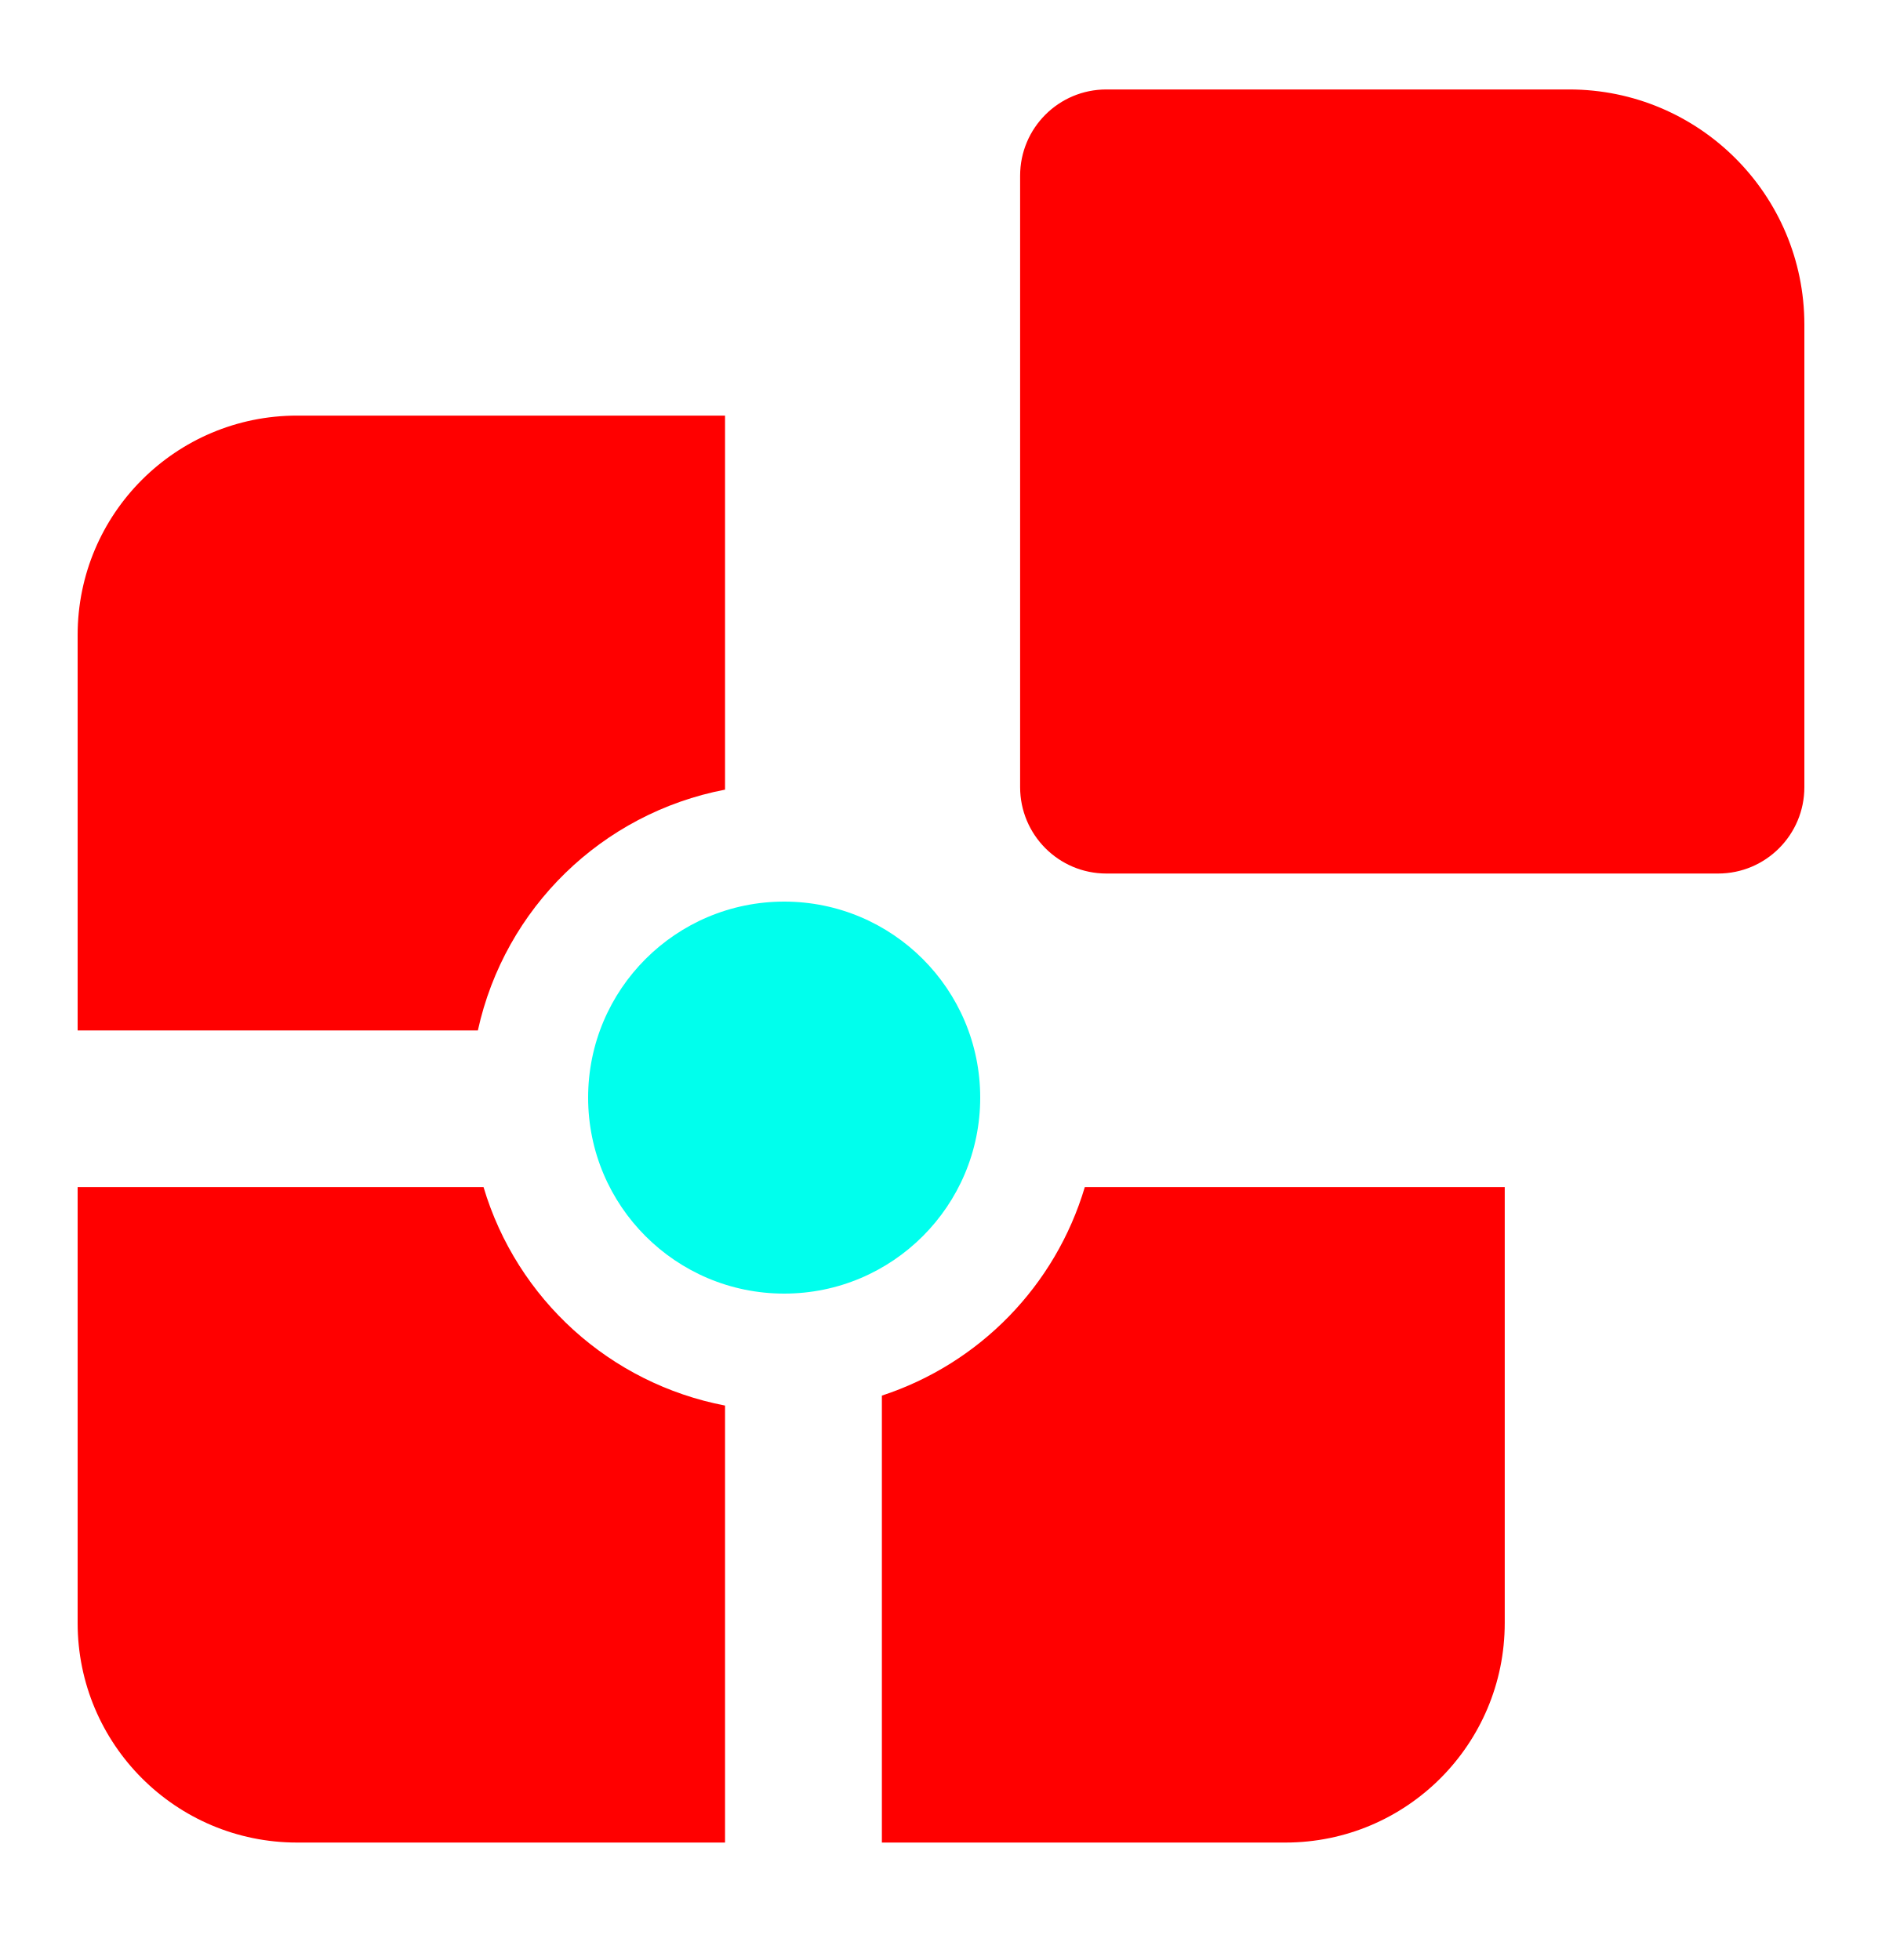
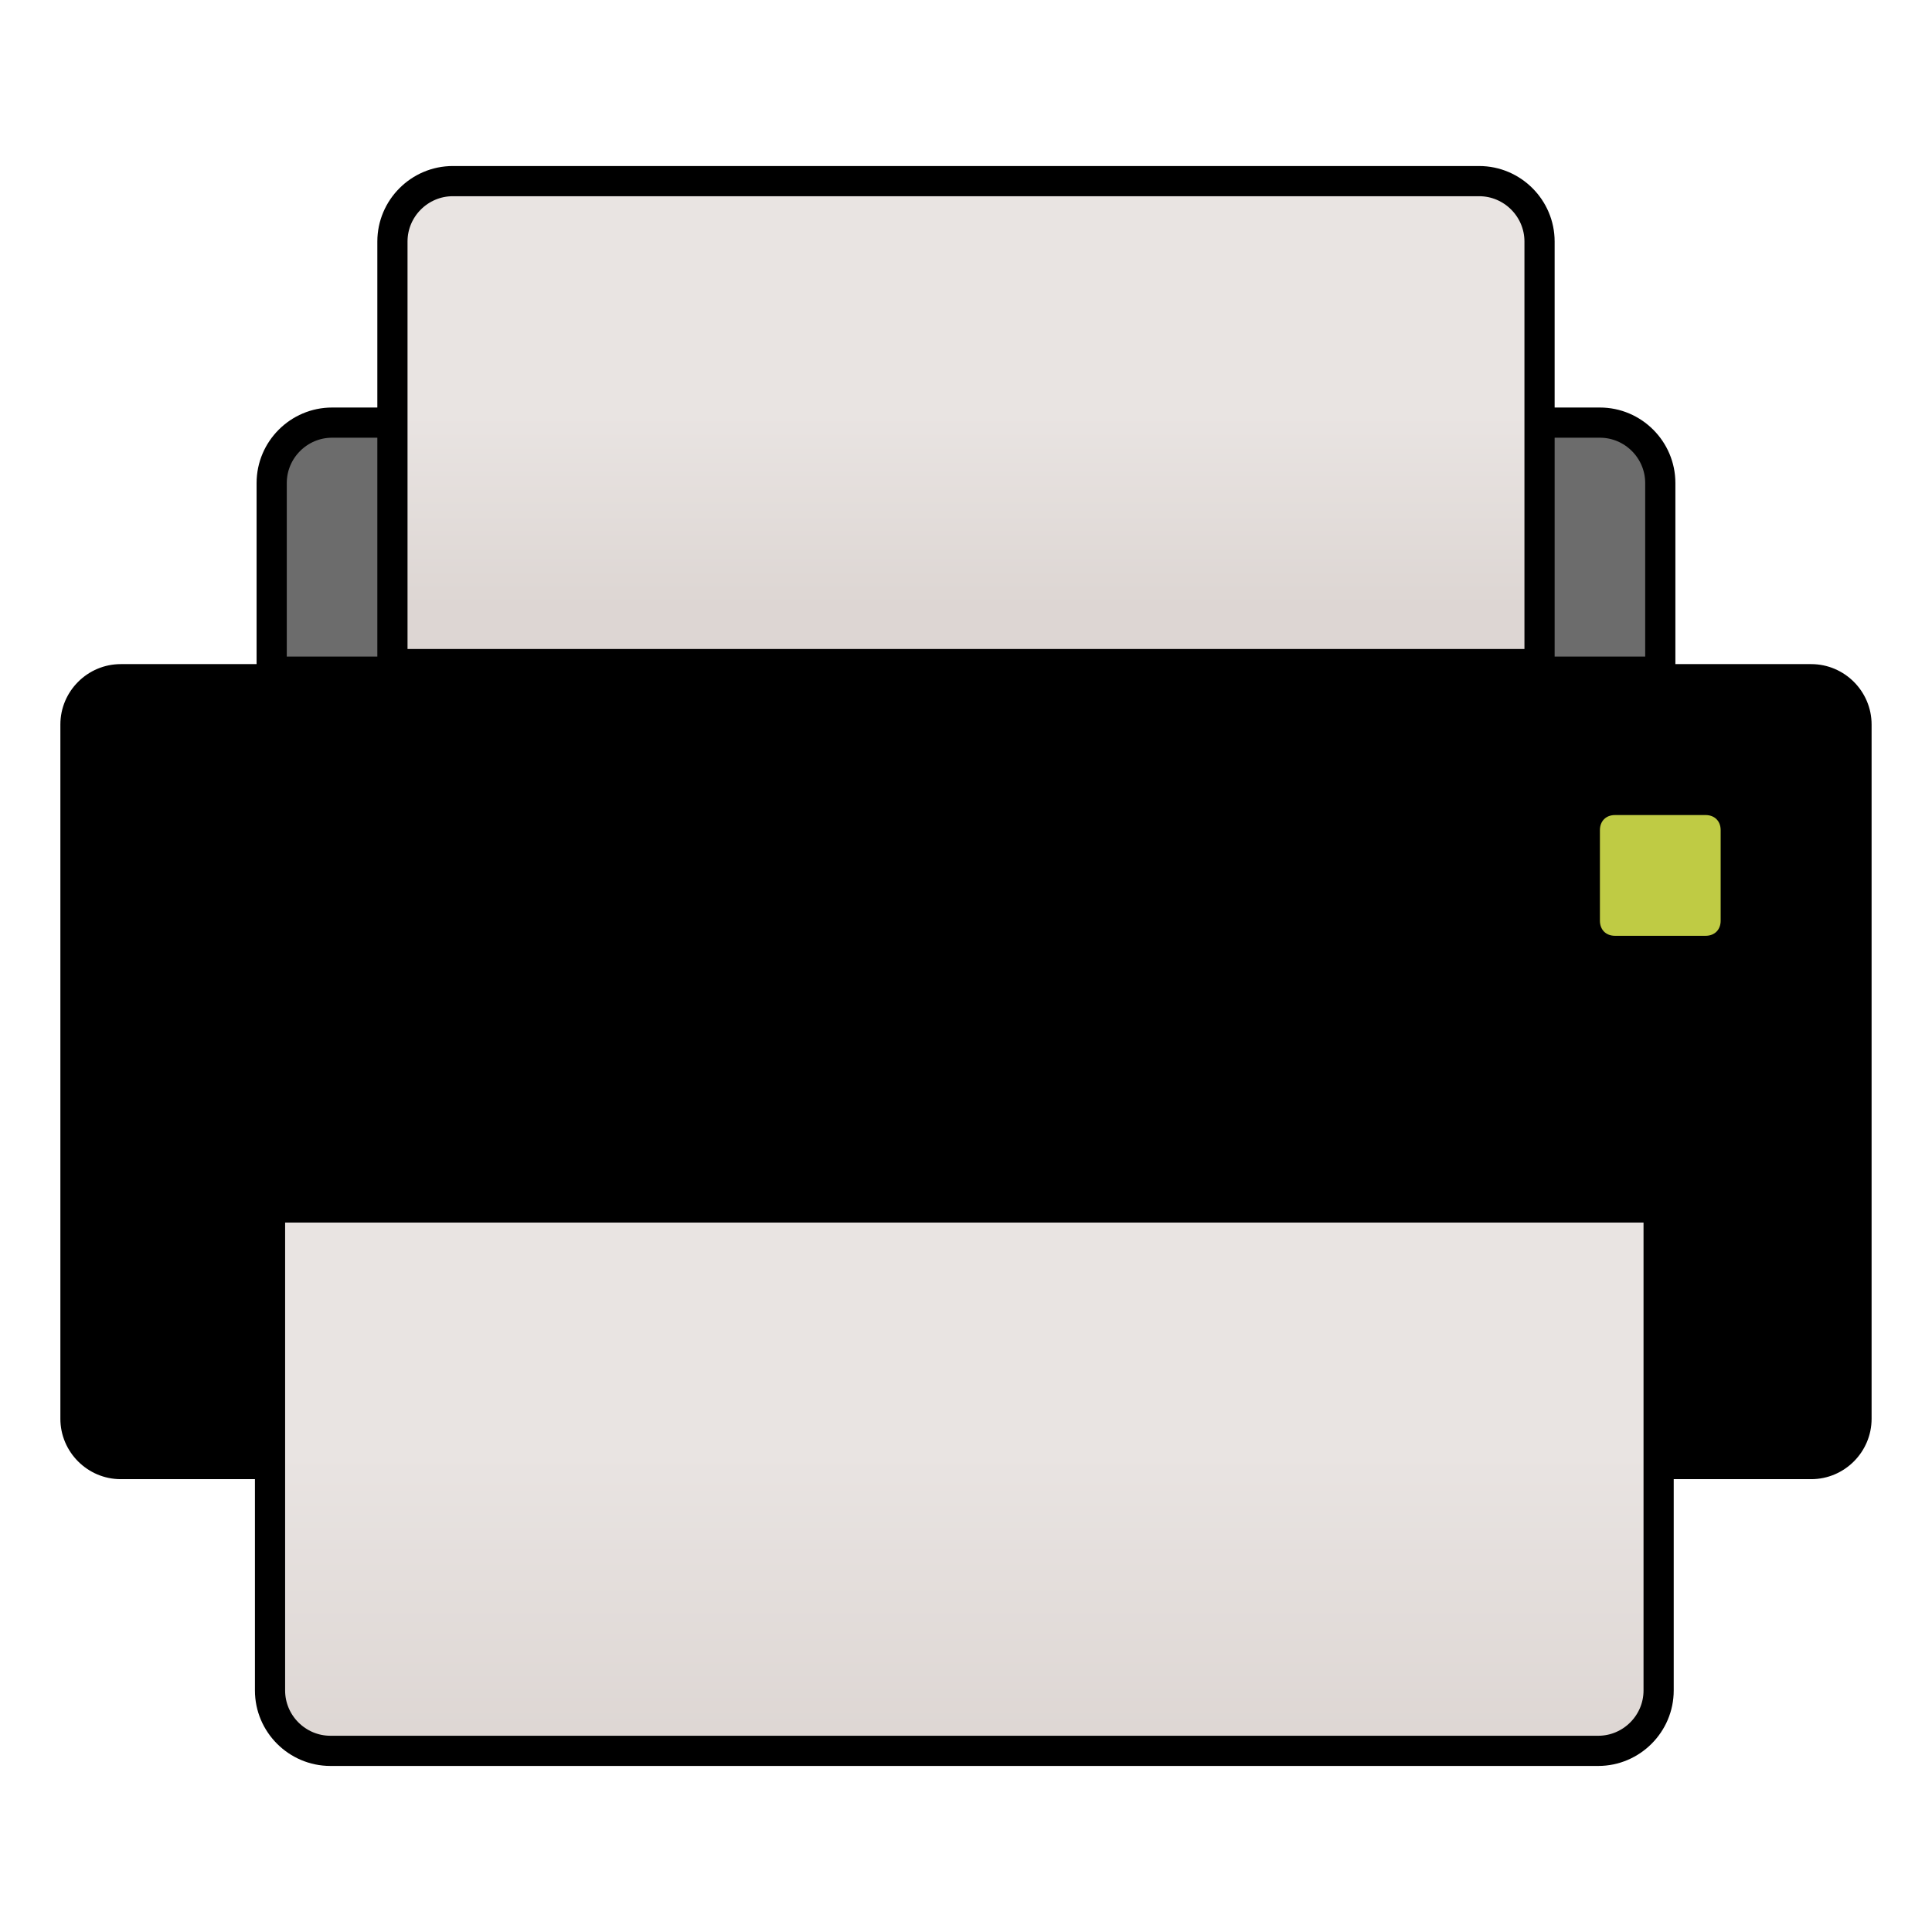
- <svg xmlns="http://www.w3.org/2000/svg" fill="none" viewBox="0 0 24 25" version="1.1" id="svg1">
-   <defs id="defs1" />
-   <path id="path20" style="fill:#ff0000;fill-opacity:1" d="M 13.834 15.141 A 4 4 0 0 1 11.246 17.801 L 11.246 23.502 L 16.391 23.502 C 17.937 23.502 19.189 22.248 19.189 20.701 L 19.189 15.141 L 13.834 15.141 z " />
-   <path id="path19" style="fill:#ff0000;fill-opacity:1" d="M 0.99 15.141 L 0.99 20.701 C 0.99 22.248 2.243 23.502 3.789 23.502 L 9.246 23.502 L 9.246 17.928 A 4 4 0 0 1 6.166 15.141 L 0.99 15.141 z " />
-   <path id="path18" style="fill:#ff0000;fill-opacity:1" d="M 3.789 5.301 C 2.243 5.301 0.99 6.553 0.99 8.1 L 0.99 13.143 L 6.094 13.143 A 4 4 0 0 1 9.246 10.072 L 9.246 5.301 L 3.789 5.301 z " />
-   <path d="m 14.109,1.141 c -0.608,0 -1.1,0.492 -1.1,1.1 v 7.799 c 0,0.608 0.492,1.102 1.1,1.102 h 7.801 c 0.608,0 1.1,-0.494 1.1,-1.102 V 4.141 c 0,-1.657 -1.343,-3 -3,-3 z" style="fill:#ff0000;fill-opacity:1" id="path17" />
-   <circle style="fill:#00ffed;stroke-width:6.969;fill-opacity:1" id="path2" cx="10" cy="14" r="2.5" />
+ <svg xmlns="http://www.w3.org/2000/svg" width="64.001" height="64" version="1.1">
+   <path d="M0 0H64.001V64H0z" fill="none" />
+   <path d="m53 14h-42c-1.1 0-2 0.9-2 2v6.25h46v-6.25c0-1.1-0.9-2-2-2z" fill="#6C6C6C" stroke="#000" />
+   <linearGradient id="a" x1="7.056" x2="7.056" y1="-1459.3" y2="-1442.9" gradientTransform="matrix(1 0 0 -1 24.945 -1439.2)" gradientUnits="userSpaceOnUse">
+     <stop stop-color="#ddd6d3" offset="0" />
+     <stop stop-color="#e9e4e2" offset=".388" />
+     <stop stop-color="#e9e4e2" offset="1" />
+   </linearGradient>
+   <path d="M51,22H13V8c0-1.1,0.9-2,2-2h34c1.1,0,2,0.9,2,2V22z" fill="url(#a)" stroke="#000" />
+   <path d="M62,47c0,1.1-0.9,2-2,2h-56c-1.1,0-2-0.9-2-2V24c0-1.1,0.9-2,2-2h56c1.1,0,2,0.9,2,2V47z" />
+   <linearGradient id="c" x1="7.056" x2="7.056" y1="-1497.2" y2="-1471.8" gradientTransform="matrix(1 0 0 -1 24.89 -1439.2)" gradientUnits="userSpaceOnUse">
+     <stop stop-color="#ddd6d3" offset="0" />
+     <stop stop-color="#e9e4e2" offset=".388" />
+     <stop stop-color="#e9e4e2" offset="1" />
+   </linearGradient>
+   <path d="m54.945 56c0 1.1-0.9 2-2 2h-42c-1.1 0-2-0.9-2-2v-16h46z" fill="url(#c)" stroke="#000" />
+   <path d="m53 27.5c0-0.3 0.2-0.5 0.5-0.5h3c0.3 0 0.5 0.2 0.5 0.5v3c0 0.3-0.2 0.5-0.5 0.5h-3c-0.3 0-0.5-0.2-0.5-0.5v-3z" fill="#BFCB44" />
</svg>
